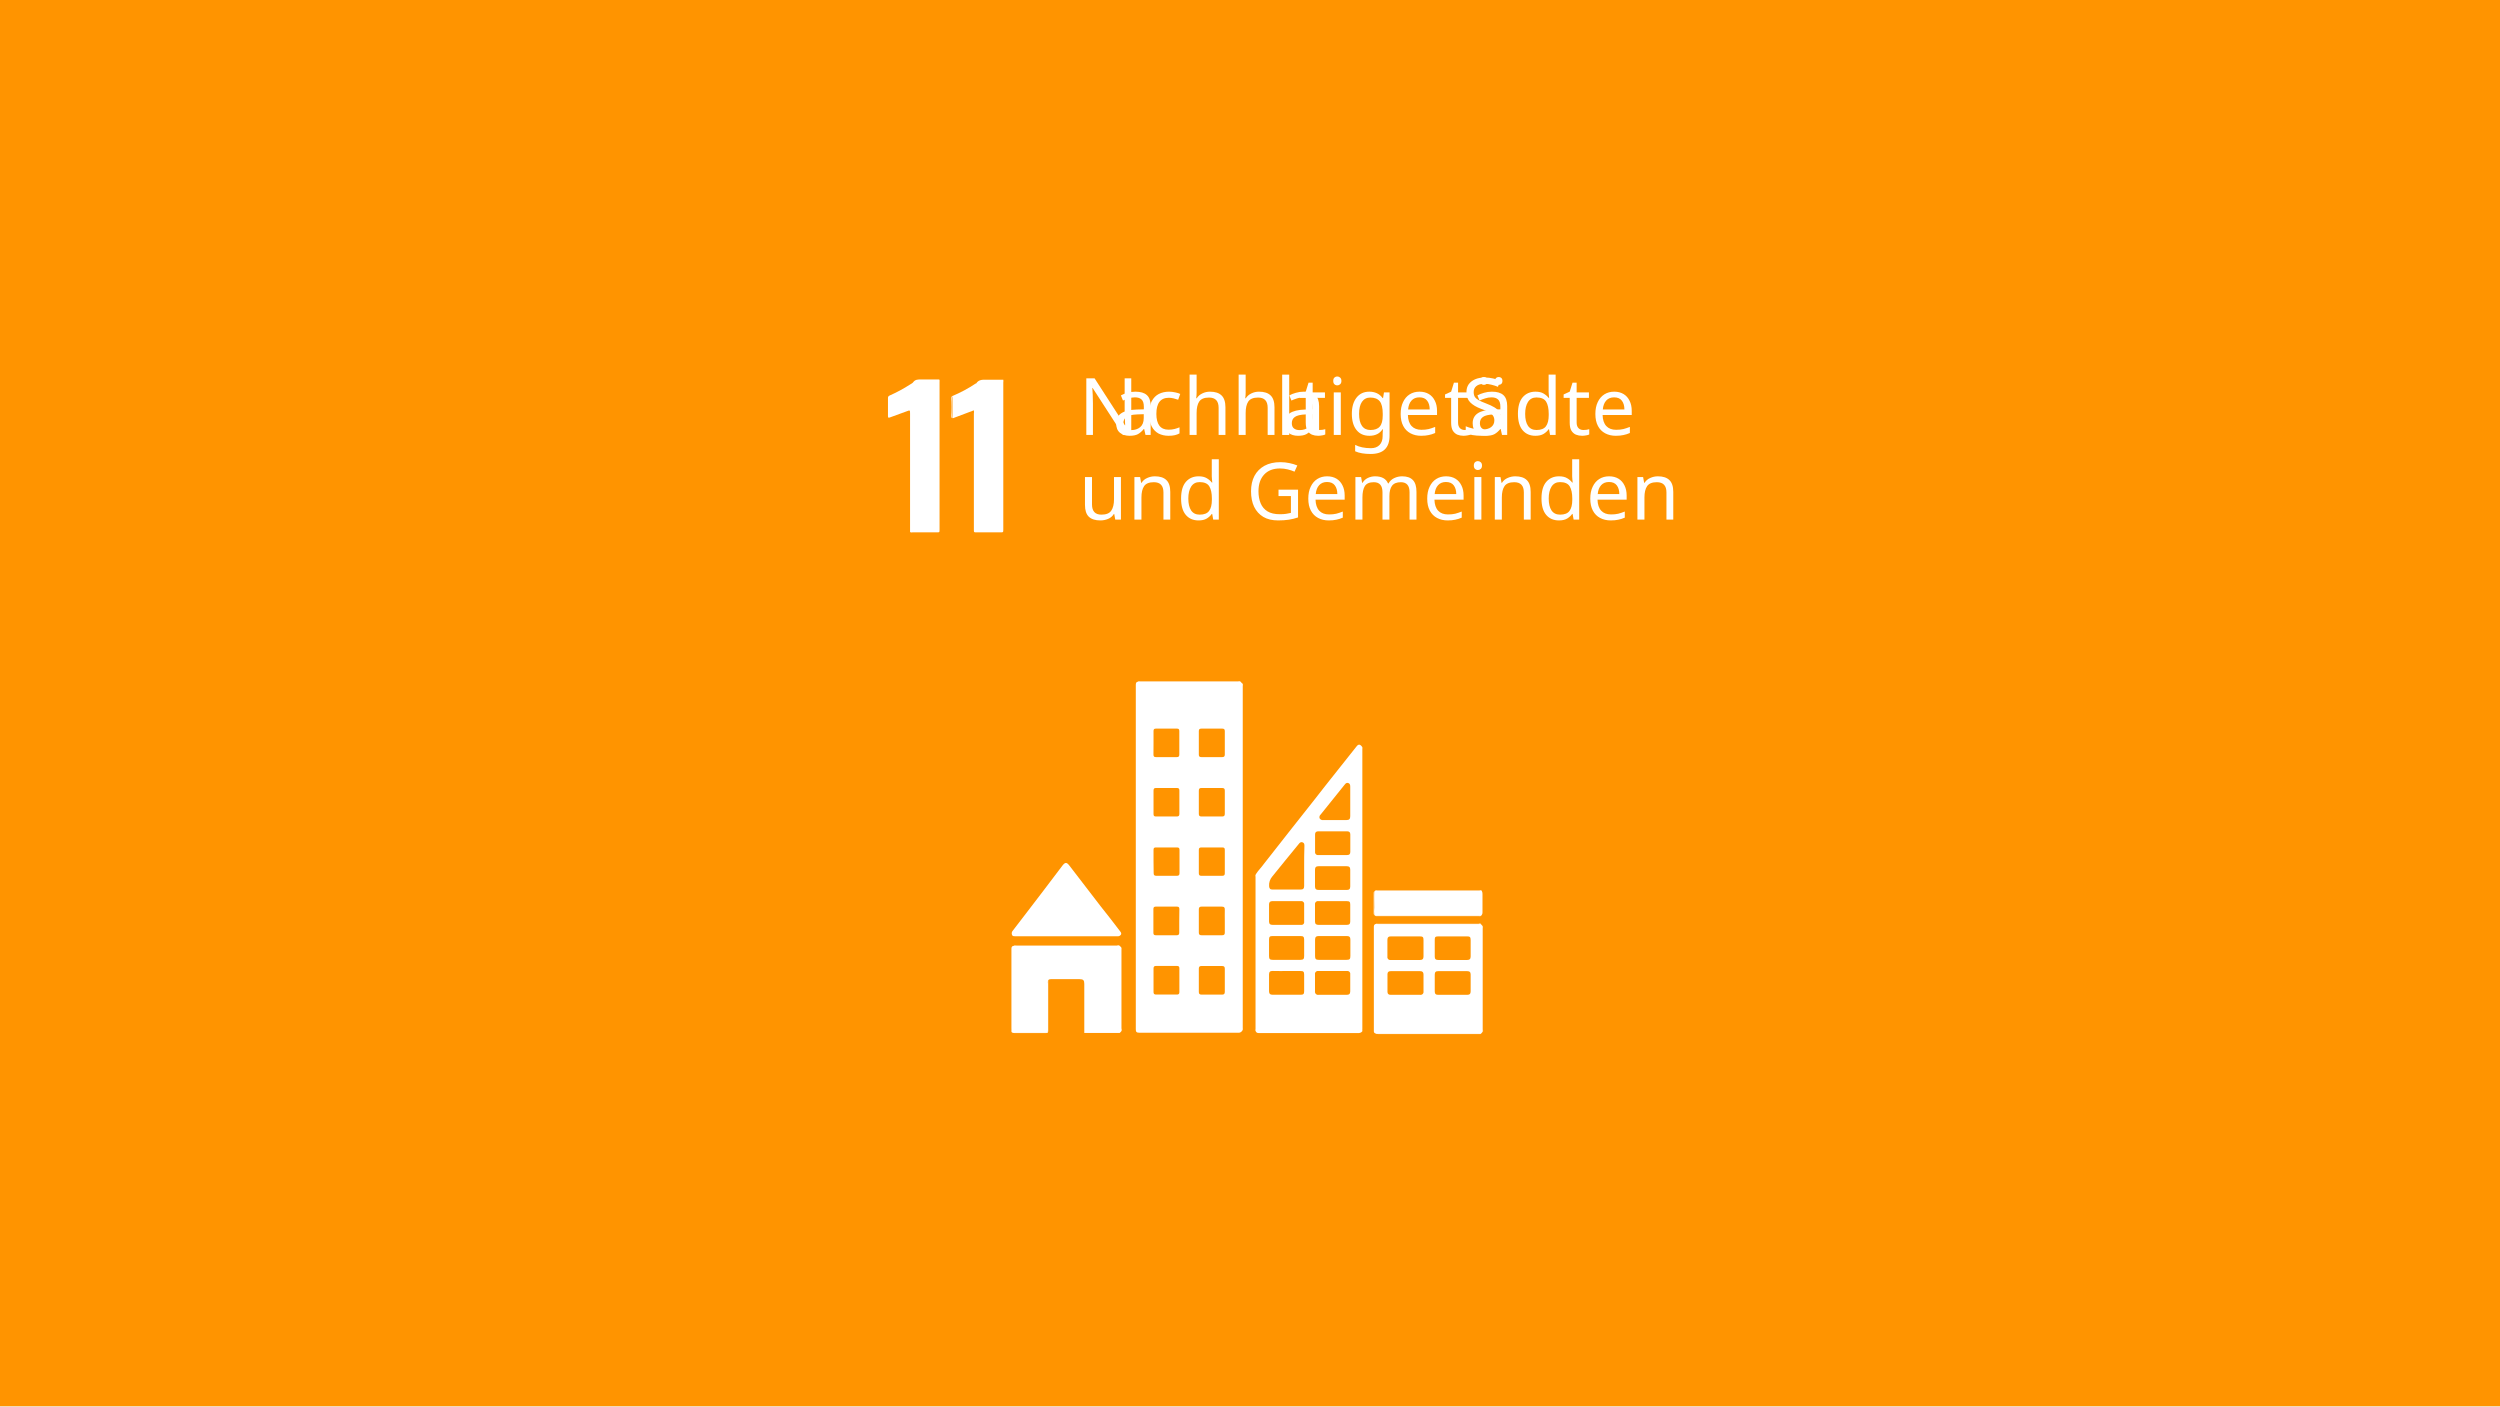
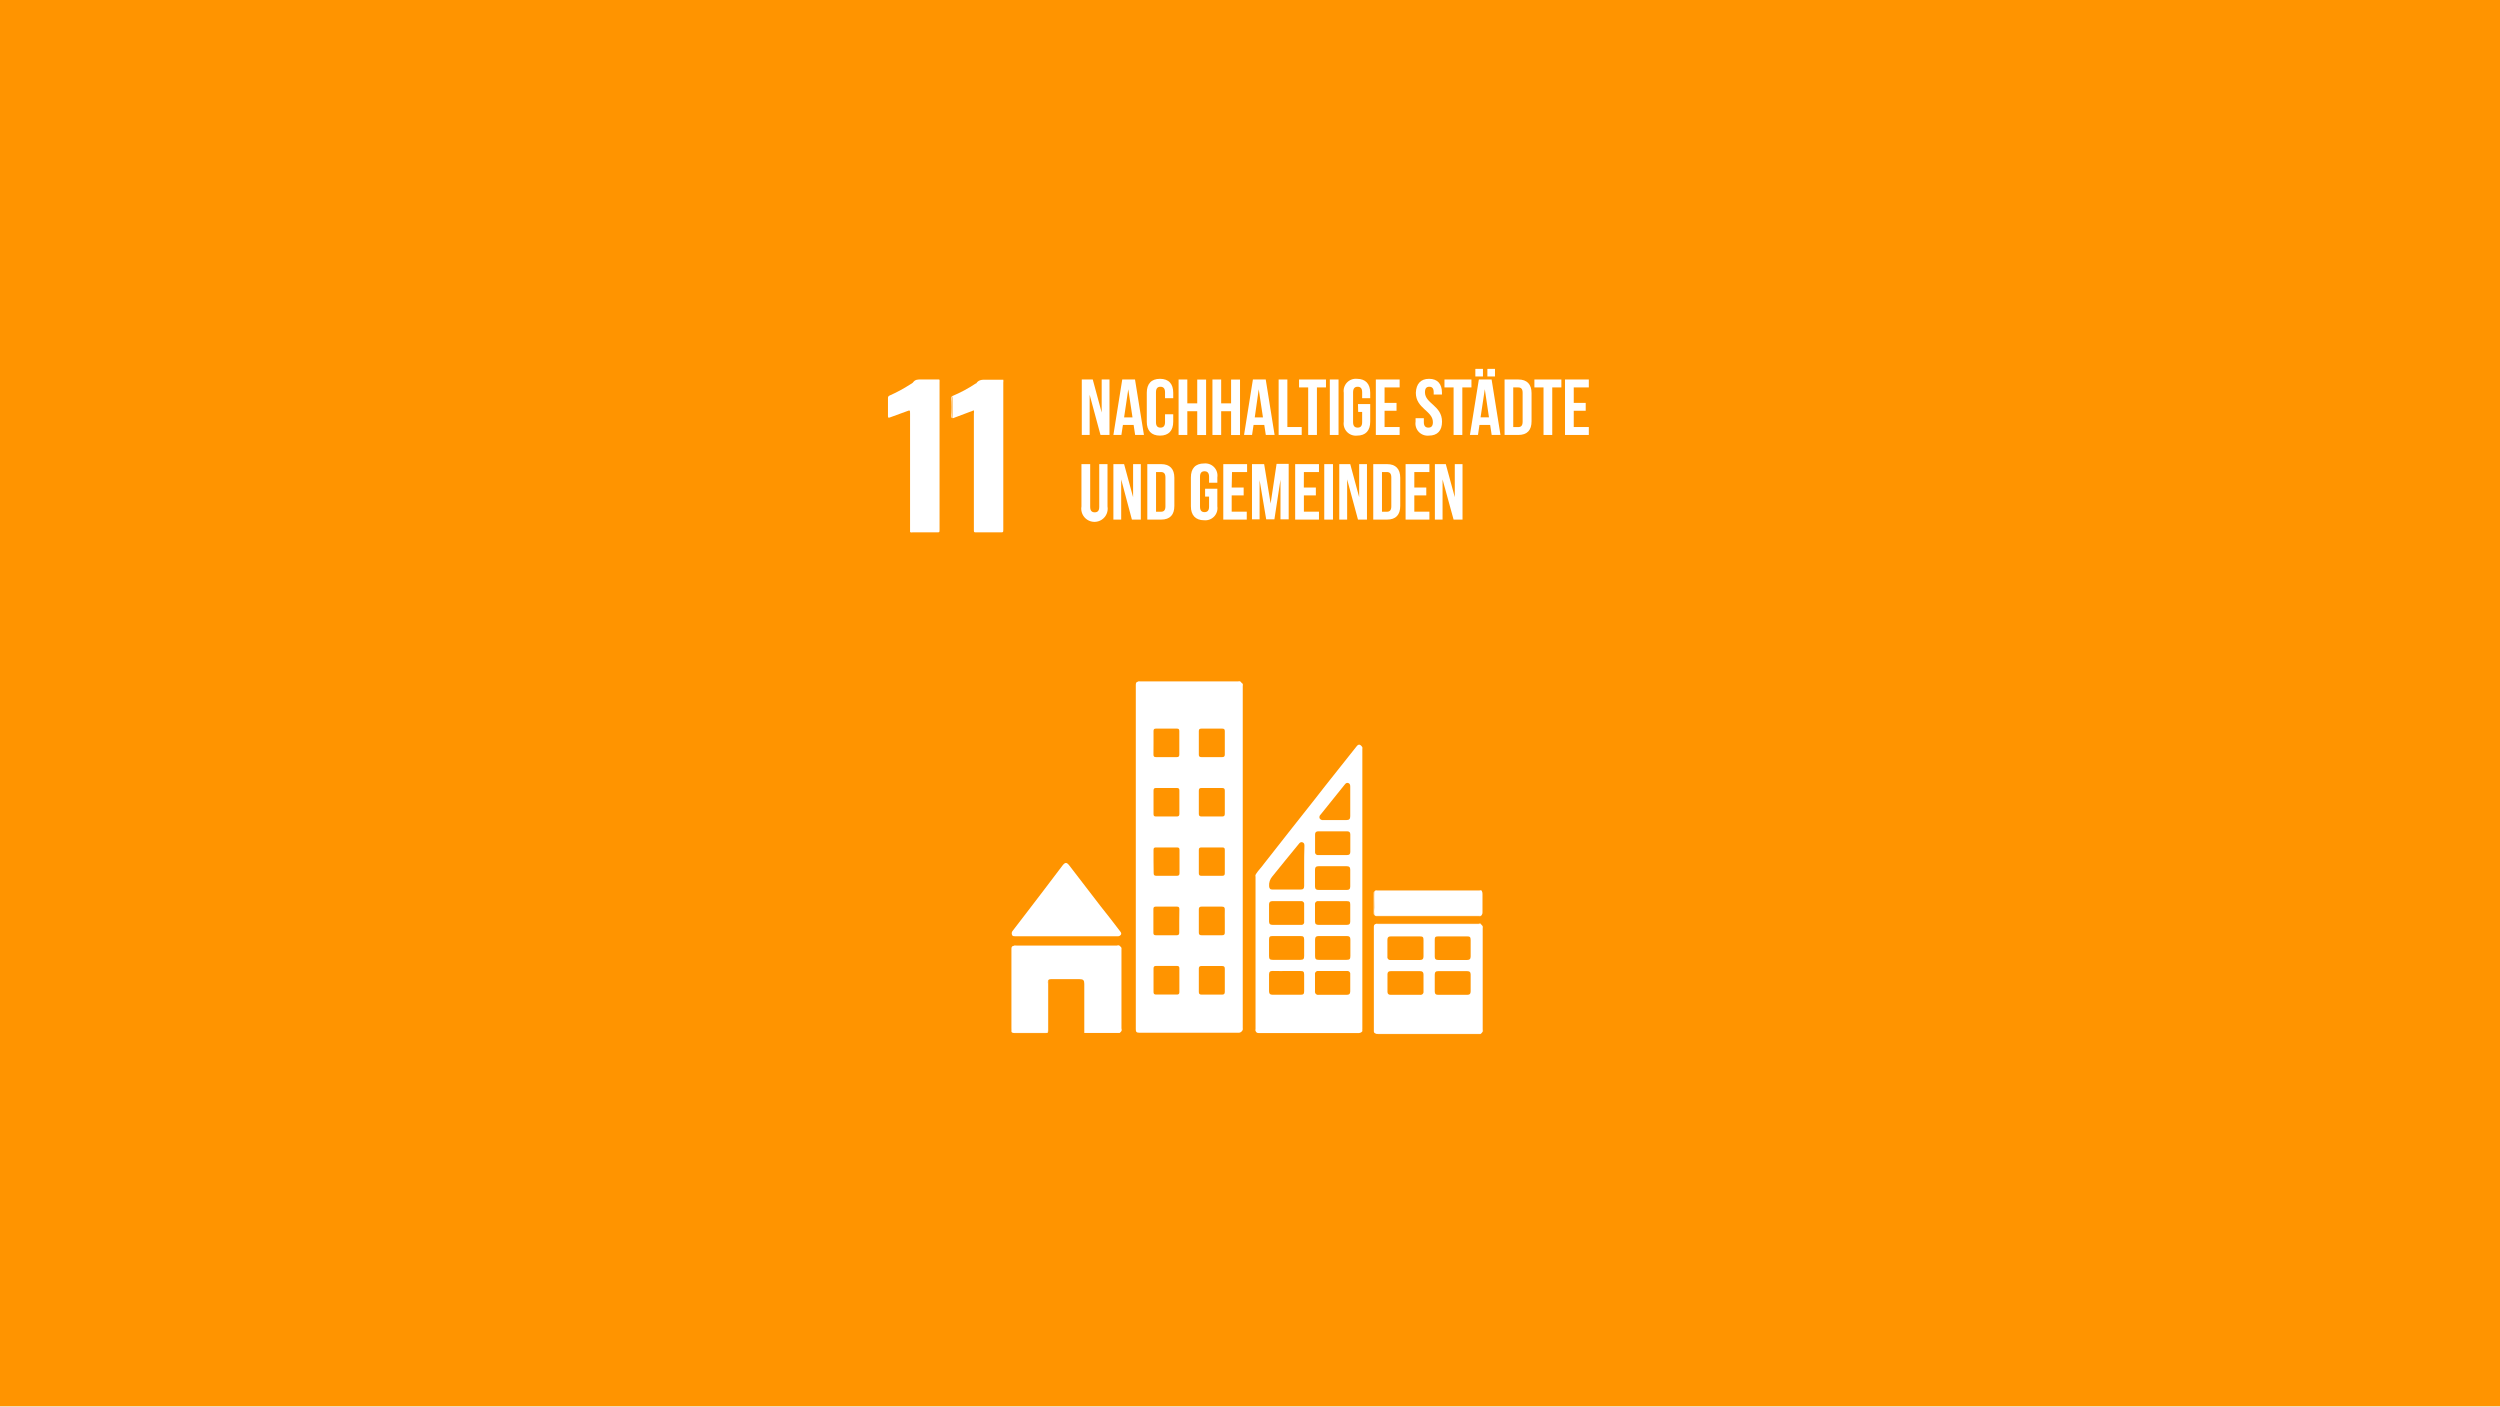
<svg xmlns="http://www.w3.org/2000/svg" viewBox="0 0 378.08 212.67">
  <defs>
-     <style>.cls-1{fill:#ff9400;}.cls-2,.cls-3{fill:#fff;}.cls-3{font-size:12px;font-family:BebasNeueBold, Bebas Neue;}.cls-4{letter-spacing:0em;}.cls-5{letter-spacing:-0.05em;}.cls-6{letter-spacing:-0.04em;}</style>
+     <style>.cls-1{fill:#ff9400;}.cls-2{fill:#fff;}</style>
  </defs>
  <g id="Capa_2" data-name="Capa 2">
    <g id="Capa_1-2" data-name="Capa 1">
      <rect class="cls-1" width="378.08" height="212.67" />
      <path class="cls-2" d="M187.59,103.07l.23.25c.12.14.05.31.05.46q0,25.83,0,51.65a.93.93,0,0,1,0,.44.63.63,0,0,1-.64.31q-7.47,0-14.93,0c-.41,0-.54-.12-.53-.53,0-3.34,0-6.69,0-10v-42c0-.25,0-.5.31-.55a.69.69,0,0,1,.32,0h14.87A.6.6,0,0,1,187.59,103.07Z" />
      <path class="cls-2" d="M206,156a.72.72,0,0,1-.61.23H190.56c-.23,0-.49.05-.63-.23a1.08,1.08,0,0,1,0-.4q0-11.5,0-23a1.07,1.07,0,0,1,0-.4c.36-.57.82-1,1.23-1.58l4.21-5.36,3.25-4.11c.62-.79,1.23-1.59,1.86-2.38l3.65-4.6,1-1.26c.29-.39.54-.39.84,0,.11.12.06.26.06.39v42.31C206,155.77,206.07,155.92,206,156Z" />
      <path class="cls-2" d="M208,156.28c-.18-.05-.23-.16-.23-.35q0-7.85,0-15.68c0-.21,0-.4.22-.5a.9.9,0,0,1,.4,0h15.2c.14,0,.3-.07.42.06l.19.22a1.36,1.36,0,0,1,0,.4v15.28c0,.15,0,.3-.05.43l-.15.15c-.11.1-.24.05-.35.05H208.32A.56.56,0,0,1,208,156.28Z" />
      <path class="cls-2" d="M169.29,143l.26.25a1.09,1.09,0,0,1,0,.36q0,6,0,12c0,.13.05.27,0,.39l-.15.15c-.06.07-.15.05-.23.05h-5a.31.31,0,0,1-.19,0v-7.4c0-.56-.16-.72-.71-.72H159c-.21,0-.43,0-.51.25a.9.9,0,0,0,0,.43c0,2.35,0,4.7,0,7,0,.32-.07.44-.42.43-1.51,0-3,0-4.53,0a.74.74,0,0,1-.36,0c-.14,0-.24-.11-.22-.28s0-.27,0-.4c0-4,0-8,0-11.95,0-.24,0-.46.31-.51a1.09,1.09,0,0,1,.36,0h15.31A.74.74,0,0,1,169.29,143Z" />
      <path class="cls-2" d="M137.63,80.44c0-.13,0-.27,0-.4V62.56c0-.56,0-.55-.53-.35l-2.52.92c-.2.07-.29.07-.29-.19,0-.91,0-1.83,0-2.75,0-.21.08-.29.26-.38a22.27,22.27,0,0,0,3.08-1.66c.15-.11.35-.18.45-.32.32-.46.77-.45,1.25-.44.9,0,1.81,0,2.71,0,.09.12.05.26.05.39V80.07c0,.44,0,.44-.43.44H138C137.88,80.51,137.74,80.58,137.63,80.44Z" />
      <path class="cls-2" d="M144,59.9A20,20,0,0,0,147.55,58s.06,0,.07,0c.43-.68,1.11-.57,1.77-.57h2.34a1.08,1.08,0,0,1,0,.4V80.05c0,.46,0,.46-.45.46h-3.57c-.43,0-.43,0-.43-.43q0-8.79,0-17.57a.74.74,0,0,0,0-.39c0-.08-.1-.07-.17,0l-3,1.13c-.1,0-.07-.13-.07-.21V60.1A.28.28,0,0,1,144,59.9Z" />
      <path class="cls-2" d="M161.23,141.59h-7.74c-.17,0-.34,0-.41-.15a.6.6,0,0,1,0-.58c.73-.94,1.46-1.89,2.18-2.84l2.5-3.27,2.91-3.84c.42-.54.65-.54,1.06,0,1.6,2.07,3.18,4.15,4.78,6.22.95,1.21,1.92,2.41,2.84,3.65.12.17.3.33.17.57a.56.56,0,0,1-.56.24Z" />
      <path class="cls-2" d="M224.11,134.77a.93.93,0,0,1,.09.46c0,.92,0,1.83,0,2.75a.64.64,0,0,1-.17.46c-.11.1-.24.06-.35.06H208.27a.54.54,0,0,1-.35-.05l-.07-.07a3.82,3.82,0,0,1,0-1.12c0-.81-.05-1.63,0-2.44l.08-.09a.91.91,0,0,1,.4,0H223.7C223.84,134.7,224,134.62,224.11,134.77Z" />
      <path class="cls-2" d="M187.84,155.87c0-.19,0-.38,0-.57V103.88c0-.19,0-.37,0-.56.18.13.1.32.1.48v51.57C187.92,155.53,188,155.72,187.84,155.87Z" />
      <path class="cls-2" d="M189.93,132.23V156c-.11-.13-.06-.28-.06-.43q0-11.47,0-22.95C189.87,132.51,189.82,132.35,189.93,132.23Z" />
      <path class="cls-2" d="M224.11,134.77a1.1,1.1,0,0,0-.48-.06H208.37l-.45,0c.13-.13.28-.07.43-.07h15.33C223.83,134.66,224,134.58,224.11,134.77Z" />
      <path class="cls-2" d="M224.19,156.11c0-.17,0-.35,0-.52q0-7.8,0-15.59c.11.13.06.29.06.43v15.23C224.28,155.81,224.35,156,224.19,156.11Z" />
      <path class="cls-2" d="M207.92,138.45l6.83,0h8.8l.49,0c-.11.16-.27.1-.41.1H208.34C208.2,138.54,208,138.59,207.92,138.45Z" />
      <path class="cls-2" d="M208,156.28l3.8,0h11.66c.19,0,.38,0,.57,0-.11.16-.27.1-.41.1H208.39C208.26,156.36,208.12,156.4,208,156.28Z" />
      <path class="cls-2" d="M169.29,143h-16c.13-.11.28-.06.43-.06h15.18C169,142.92,169.17,142.87,169.29,143Z" />
      <path class="cls-2" d="M224,139.78c-.18,0-.37,0-.56,0H208c.12-.12.28-.07.42-.07q7.59,0,15.16,0C223.74,139.68,223.92,139.6,224,139.78Z" />
      <path class="cls-2" d="M187.59,103.07H172.05c.13-.12.28-.07.43-.07h14.69C187.31,103,187.47,102.94,187.59,103.07Z" />
      <path class="cls-2" d="M153.18,156.12c1.65,0,3.29,0,4.94,0,.31,0,.34-.13.34-.38q0-3.52,0-7c0-.15-.06-.32.06-.46v7.56c0,.22,0,.39-.3.39H153.4A.27.27,0,0,1,153.18,156.12Z" />
      <path class="cls-2" d="M169.52,156c0-.13,0-.27,0-.4V143.24c.11.13.06.29.07.43,0,3.94,0,7.89,0,11.83C169.61,155.65,169.69,155.83,169.52,156Z" />
      <path class="cls-2" d="M164,156.12c1.81,0,3.61,0,5.42,0-.07.12-.18.1-.29.1H164.2A.29.29,0,0,1,164,156.12Z" />
      <path class="cls-2" d="M207.84,134.82c0,1.19,0,2.37,0,3.56a.27.27,0,0,1-.09-.25V135A.24.24,0,0,1,207.84,134.82Z" />
      <path class="cls-2" d="M144,59.9a21.64,21.64,0,0,0,0,3.32c-.11,0-.12-.14-.12-.23V60.12A.25.25,0,0,1,144,59.9Z" />
      <path class="cls-1" d="M185.23,139.3c0,.58,0,1.16,0,1.74,0,.29-.11.4-.41.4h-3.11c-.29,0-.41-.11-.41-.4,0-1.17,0-2.35,0-3.52,0-.29.12-.41.41-.41h3.07c.36,0,.47.15.45.49C185.21,138.17,185.23,138.73,185.23,139.3Z" />
      <path class="cls-1" d="M185.23,148.22c0,.59,0,1.19,0,1.78,0,.29-.11.42-.4.42h-3.11c-.31,0-.43-.13-.42-.44,0-1.16,0-2.32,0-3.48,0-.28.1-.41.4-.41h3.11c.33,0,.43.14.42.44C185.22,147.09,185.23,147.65,185.23,148.22Z" />
      <path class="cls-1" d="M185.23,112.35c0,.58,0,1.16,0,1.74,0,.27-.08.41-.39.41-1.05,0-2.1,0-3.15,0-.28,0-.39-.1-.39-.38v-3.55c0-.28.11-.38.39-.38q1.58,0,3.15,0c.28,0,.39.1.39.38C185.22,111.16,185.23,111.75,185.23,112.35Z" />
      <path class="cls-1" d="M181.3,130.32c0-.59,0-1.18,0-1.78,0-.26.09-.38.38-.38h3.19c.27,0,.36.11.36.36,0,1.19,0,2.37,0,3.56,0,.28-.13.37-.4.37h-3.15c-.28,0-.38-.12-.38-.39C181.31,131.48,181.3,130.9,181.3,130.32Z" />
      <path class="cls-1" d="M185.23,121.29c0,.6,0,1.19,0,1.78,0,.3-.11.41-.41.41q-1.56,0-3.12,0c-.3,0-.4-.12-.4-.41,0-1.16,0-2.32,0-3.48,0-.32.11-.43.43-.42,1,0,2.05,0,3.08,0,.32,0,.43.11.42.42C185.22,120.16,185.23,120.72,185.23,121.29Z" />
      <path class="cls-1" d="M178.34,139.27c0,.59,0,1.19,0,1.78,0,.27-.1.39-.38.39h-3.16c-.25,0-.37-.09-.37-.35,0-1.21,0-2.41,0-3.61,0-.26.1-.37.35-.37H178c.26,0,.36.11.36.37C178.34,138.08,178.34,138.68,178.34,139.27Z" />
      <path class="cls-1" d="M174.45,148.25c0-.6,0-1.19,0-1.78,0-.28.1-.39.38-.39H178c.25,0,.37.11.36.36,0,1.2,0,2.41,0,3.61,0,.26-.12.36-.37.36h-3.15c-.3,0-.4-.13-.39-.42C174.46,149.41,174.45,148.83,174.45,148.25Z" />
      <path class="cls-1" d="M174.45,112.33c0-.59,0-1.18,0-1.78,0-.25.09-.36.36-.36,1.06,0,2.13,0,3.19,0,.27,0,.35.12.35.37,0,1.19,0,2.37,0,3.56,0,.27-.1.38-.39.38q-1.58,0-3.15,0c-.29,0-.37-.12-.37-.39C174.45,113.52,174.45,112.93,174.45,112.33Z" />
      <path class="cls-1" d="M174.45,121.3c0-.58,0-1.16,0-1.74,0-.3.11-.4.4-.39q1.56,0,3.12,0c.27,0,.39.08.39.37,0,1.18,0,2.37,0,3.56,0,.27-.11.38-.39.38-1.05,0-2.1,0-3.16,0-.26,0-.36-.1-.36-.36C174.45,122.51,174.45,121.91,174.45,121.3Z" />
      <path class="cls-1" d="M174.45,130.28c0-.58,0-1.16,0-1.74,0-.27.08-.39.37-.38H178c.28,0,.38.1.38.38,0,1.17,0,2.34,0,3.52,0,.3-.13.39-.42.39h-3.08c-.32,0-.42-.12-.41-.43C174.46,131.44,174.45,130.86,174.45,130.28Z" />
      <path class="cls-1" d="M197.23,131c0,1,0,2,0,3,0,.38-.16.53-.54.53-1.41,0-2.83,0-4.24,0-.36,0-.49-.15-.52-.51a2,2,0,0,1,.49-1.48c1.33-1.63,2.64-3.27,4-4.91.15-.2.32-.34.58-.24s.27.31.27.54C197.23,129,197.23,130,197.23,131Z" />
      <path class="cls-1" d="M201.54,145.16h-2.1c-.43,0-.56-.13-.56-.56,0-.83,0-1.67,0-2.5,0-.38.17-.54.54-.54h4.28c.37,0,.53.17.52.55,0,.82,0,1.64,0,2.46,0,.48-.11.59-.6.59Z" />
      <path class="cls-1" d="M194.56,145.16H192.5c-.46,0-.58-.12-.58-.58,0-.82,0-1.64,0-2.46,0-.45.11-.56.55-.56h4.2c.45,0,.55.12.56.55v2.47c0,.45-.12.57-.57.58Z" />
      <path class="cls-1" d="M201.53,134.59c-.7,0-1.4,0-2.1,0-.38,0-.56-.15-.56-.52,0-.85,0-1.7,0-2.55,0-.36.17-.53.55-.52,1.41,0,2.82,0,4.24,0,.37,0,.54.14.54.52,0,.85,0,1.7,0,2.55,0,.38-.17.52-.54.52C203,134.58,202.24,134.59,201.53,134.59Z" />
      <path class="cls-1" d="M201.57,129.31h-2.19a.43.43,0,0,1-.5-.48c0-.88,0-1.75,0-2.63,0-.33.16-.48.5-.48,1.45,0,2.89,0,4.33,0,.34,0,.5.14.5.48,0,.88,0,1.75,0,2.63,0,.34-.15.49-.49.48Z" />
      <path class="cls-1" d="M201.54,136.28h2.1c.46,0,.56.1.56.54,0,.85,0,1.69,0,2.54,0,.37-.16.51-.52.51h-4.28c-.36,0-.53-.15-.53-.5q0-1.29,0-2.58a.45.45,0,0,1,.52-.51Z" />
      <path class="cls-1" d="M201.52,150.45h-2.1a.47.47,0,0,1-.55-.54c0-.85,0-1.7,0-2.55a.44.44,0,0,1,.51-.51c1.44,0,2.89,0,4.33,0a.43.43,0,0,1,.49.49c0,.86,0,1.73,0,2.59,0,.39-.19.52-.55.52Z" />
      <path class="cls-1" d="M194.57,139.87c-.7,0-1.4,0-2.1,0-.37,0-.55-.14-.55-.51v-2.59c0-.32.15-.49.5-.49h4.32a.43.43,0,0,1,.49.49c0,.88,0,1.76,0,2.63a.41.41,0,0,1-.47.47Z" />
      <path class="cls-1" d="M194.61,146.85h2.06c.46,0,.55.1.56.54v2.51c0,.43-.12.54-.56.54h-4.2c-.38,0-.55-.16-.55-.53v-2.55c0-.37.16-.53.54-.52C193.18,146.86,193.89,146.85,194.61,146.85Z" />
      <path class="cls-1" d="M204.2,121.21v2.22c0,.43-.15.59-.59.59q-1.76,0-3.51,0a.52.52,0,0,1-.54-.28.52.52,0,0,1,.16-.55l3.64-4.53c.14-.18.29-.33.55-.24s.29.32.29.56C204.19,119.72,204.2,120.47,204.2,121.21Z" />
      <path class="cls-1" d="M212.58,146.87h2.19c.36,0,.51.16.51.51v2.55a.45.45,0,0,1-.52.52h-4.45c-.32,0-.48-.15-.48-.46,0-.89,0-1.78,0-2.67,0-.31.18-.46.5-.45Z" />
      <path class="cls-1" d="M212.55,141.61h2.15c.48,0,.58.1.58.56v2.47c0,.37-.15.54-.53.54h-4.41a.44.44,0,0,1-.52-.5v-2.55c0-.37.17-.53.55-.52C211.1,141.63,211.83,141.61,212.55,141.61Z" />
      <path class="cls-1" d="M219.71,146.87h2.18c.36,0,.52.15.52.51,0,.85,0,1.7,0,2.54,0,.36-.15.53-.51.53h-4.41c-.36,0-.51-.16-.51-.52,0-.85,0-1.7,0-2.54,0-.39.17-.53.54-.52Z" />
      <path class="cls-1" d="M219.72,141.61h2.11c.48,0,.57.09.58.56,0,.82,0,1.64,0,2.47,0,.37-.15.54-.53.54h-4.37c-.37,0-.54-.14-.53-.53,0-.83,0-1.67,0-2.51,0-.45.09-.52.56-.53Z" />
-       <text class="cls-3" transform="translate(163.13 65.78)">N<tspan class="cls-4" x="5.12" y="0">a</tspan>
-         <tspan x="10" y="0">chha</tspan>
-         <tspan class="cls-5" x="29.76" y="0">l</tspan>
-         <tspan x="33.23" y="0">tige S</tspan>
-         <tspan class="cls-6" x="55.22" y="0">t</tspan>
-         <tspan x="59.04" y="0">ädte </tspan>
-         <tspan x="0" y="12.8">und Gemeinden</tspan>
-       </text>
+       <path class="cls-2" d="M164.79,59.7v6.08H163.6V57.39h1.66l1.35,5v-5h1.18v8.39h-1.36Z" />
+       <path class="cls-2" d="M173,65.78h-1.33l-.23-1.52h-1.62l-.23,1.52h-1.21l1.34-8.39h1.93Zm-3-2.66h1.27l-.64-4.25Z" />
+       <path class="cls-2" d="M177.43,62.65v1.12c0,1.34-.67,2.11-2,2.11s-2-.77-2-2.11V59.4c0-1.34.67-2.11,2-2.11s2,.77,2,2.11v.82h-1.24v-.9c0-.6-.27-.83-.69-.83s-.68.23-.68.83v4.53c0,.6.26.82.68.82s.69-.22.69-.82v-1.2Z" />
+       <path class="cls-2" d="M179.56,65.78h-1.32V57.39h1.32V61h1.5v-3.6h1.34v8.39h-1.34V62.19h-1.5Z" />
+       <path class="cls-2" d="M184.68,65.78h-1.32V57.39h1.32V61h1.5v-3.6h1.35v8.39h-1.35V62.19h-1.5Z" />
+       <path class="cls-2" d="M192.76,65.78h-1.33l-.23-1.52h-1.62l-.23,1.52h-1.21l1.34-8.39h1.94Zm-3-2.66H191l-.64-4.25Z" />
+       <path class="cls-2" d="M193.37,57.39h1.32v7.19h2.17v1.2h-3.49Z" />
+       <path class="cls-2" d="M196.46,57.39h4.07v1.2h-1.37v7.19h-1.32V58.59h-1.38Z" />
+       <path class="cls-2" d="M201.11,57.39h1.32v8.39h-1.32Z" />
+       <path class="cls-2" d="M205.37,61.11h1.85v2.66c0,1.34-.67,2.11-2,2.11a1.84,1.84,0,0,1-2-2.11V59.4a1.84,1.84,0,0,1,2-2.11c1.3,0,2,.77,2,2.11v.82H206v-.9c0-.6-.26-.83-.68-.83s-.69.23-.69.83v4.53c0,.6.27.82.69.82s.68-.22.68-.82V62.3h-.6Z" />
+       <path class="cls-2" d="M209.39,60.93h1.81v1.19h-1.81v2.46h2.28v1.2h-3.6V57.39h3.6v1.2h-2.28Z" />
+       <path class="cls-2" d="M216.12,57.29c1.29,0,1.95.77,1.95,2.11v.27h-1.25v-.35c0-.6-.24-.83-.66-.83s-.66.23-.66.83c0,1.73,2.58,2,2.58,4.45,0,1.34-.67,2.11-2,2.11a1.84,1.84,0,0,1-2-2.11v-.52h1.25v.6c0,.6.27.82.69.82s.68-.22.68-.82c0-1.73-2.58-2.05-2.58-4.45C214.18,58.06,214.84,57.29,216.12,57.29Z" />
+       <path class="cls-2" d="M218.45,57.39h4.08v1.2h-1.38v7.19h-1.32V58.59h-1.38Z" />
+       <path class="cls-2" d="M226.92,65.78h-1.33l-.23-1.52h-1.62l-.22,1.52H222.3l1.35-8.39h1.93Zm-2.65-10v1.15h-1.15V55.79Zm-.36,7.33h1.27l-.63-4.25Zm2.18-7.33v1.15h-1.15V55.79Z" />
+       <path class="cls-2" d="M227.54,57.39h2.08c1.32,0,2,.73,2,2.07v4.25c0,1.34-.65,2.07-2,2.07h-2.08Zm1.31,1.2v6h.75c.42,0,.67-.21.67-.81V59.4c0-.6-.25-.81-.67-.81Z" />
+       <path class="cls-2" d="M232.05,57.39h4.08v1.2h-1.38v7.19h-1.32V58.59h-1.38Z" />
+       <path class="cls-2" d="M238,60.93h1.81v1.19H238v2.46h2.28v1.2h-3.6V57.39h3.6v1.2H238Z" />
+       <path class="cls-2" d="M164.87,70.19v6.47c0,.6.27.82.69.82s.68-.22.68-.82V70.19h1.25v6.39a2,2,0,1,1-3.94,0V70.19Z" />
+       <path class="cls-2" d="M169.56,72.5v6.08h-1.18V70.19H170l1.36,5v-5h1.17v8.39h-1.35Z" />
+       <path class="cls-2" d="M173.51,70.19h2.09c1.32,0,2,.73,2,2.07v4.25c0,1.34-.65,2.07-2,2.07h-2.09Zm1.32,1.2v6h.75c.42,0,.67-.21.67-.81V72.2c0-.6-.25-.81-.67-.81Z" />
+       <path class="cls-2" d="M182.25,73.91h1.85v2.66a1.84,1.84,0,0,1-2,2.11c-1.3,0-2-.77-2-2.11V72.2c0-1.34.67-2.11,2-2.11a1.84,1.84,0,0,1,2,2.11V73h-1.25v-.9c0-.6-.27-.83-.69-.83s-.68.23-.68.83v4.53c0,.6.26.82.68.82s.69-.22.69-.82V75.1h-.6Z" />
+       <path class="cls-2" d="M186.27,73.73h1.81v1.19h-1.81v2.46h2.28v1.2H185V70.19h3.6v1.2h-2.28Z" />
+       <path class="cls-2" d="M192.16,76.15l.9-6h1.83v8.39h-1.24v-6l-.92,6h-1.24l-1-5.93v5.93h-1.15V70.19h1.84Z" />
+       <path class="cls-2" d="M197.18,73.73H199v1.19h-1.81v2.46h2.28v1.2h-3.6V70.19h3.6v1.2h-2.28Z" />
+       <path class="cls-2" d="M200.27,70.19h1.32v8.39h-1.32Z" />
+       <path class="cls-2" d="M203.73,72.5v6.08h-1.19V70.19h1.66l1.35,5v-5h1.18v8.39h-1.36Z" />
+       <path class="cls-2" d="M207.68,70.19h2.08c1.32,0,2,.73,2,2.07v4.25c0,1.34-.65,2.07-2,2.07h-2.08Zm1.32,1.2v6h.74c.42,0,.67-.21.67-.81V72.2c0-.6-.25-.81-.67-.81Z" />
+       <path class="cls-2" d="M213.89,73.73h1.81v1.19h-1.81v2.46h2.28v1.2h-3.6V70.19h3.6v1.2h-2.28Z" />
+       <path class="cls-2" d="M218.16,72.5v6.08H217V70.19h1.65l1.36,5v-5h1.17v8.39h-1.35Z" />
    </g>
  </g>
</svg>
